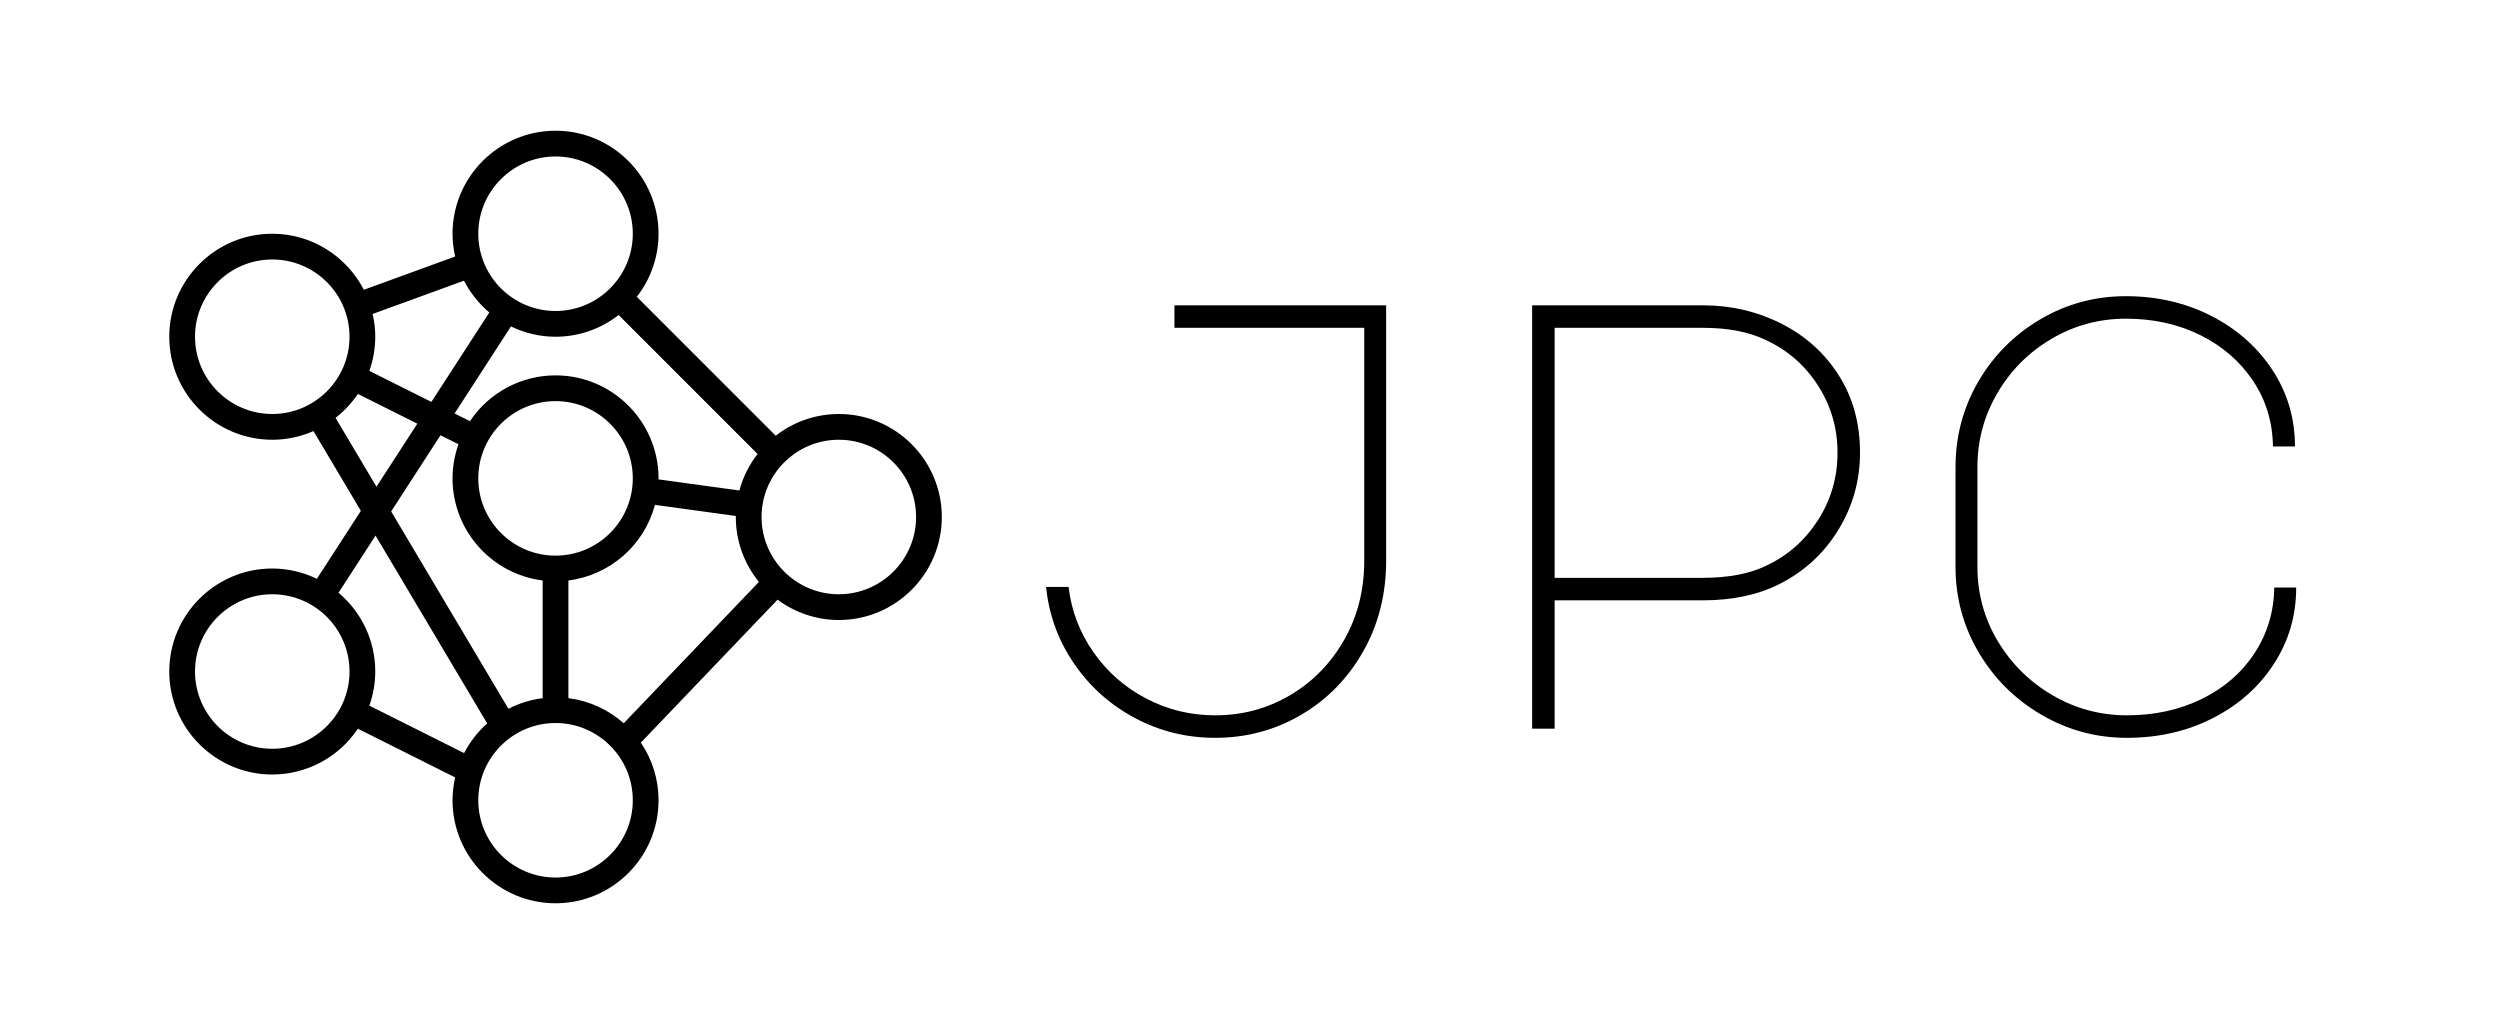
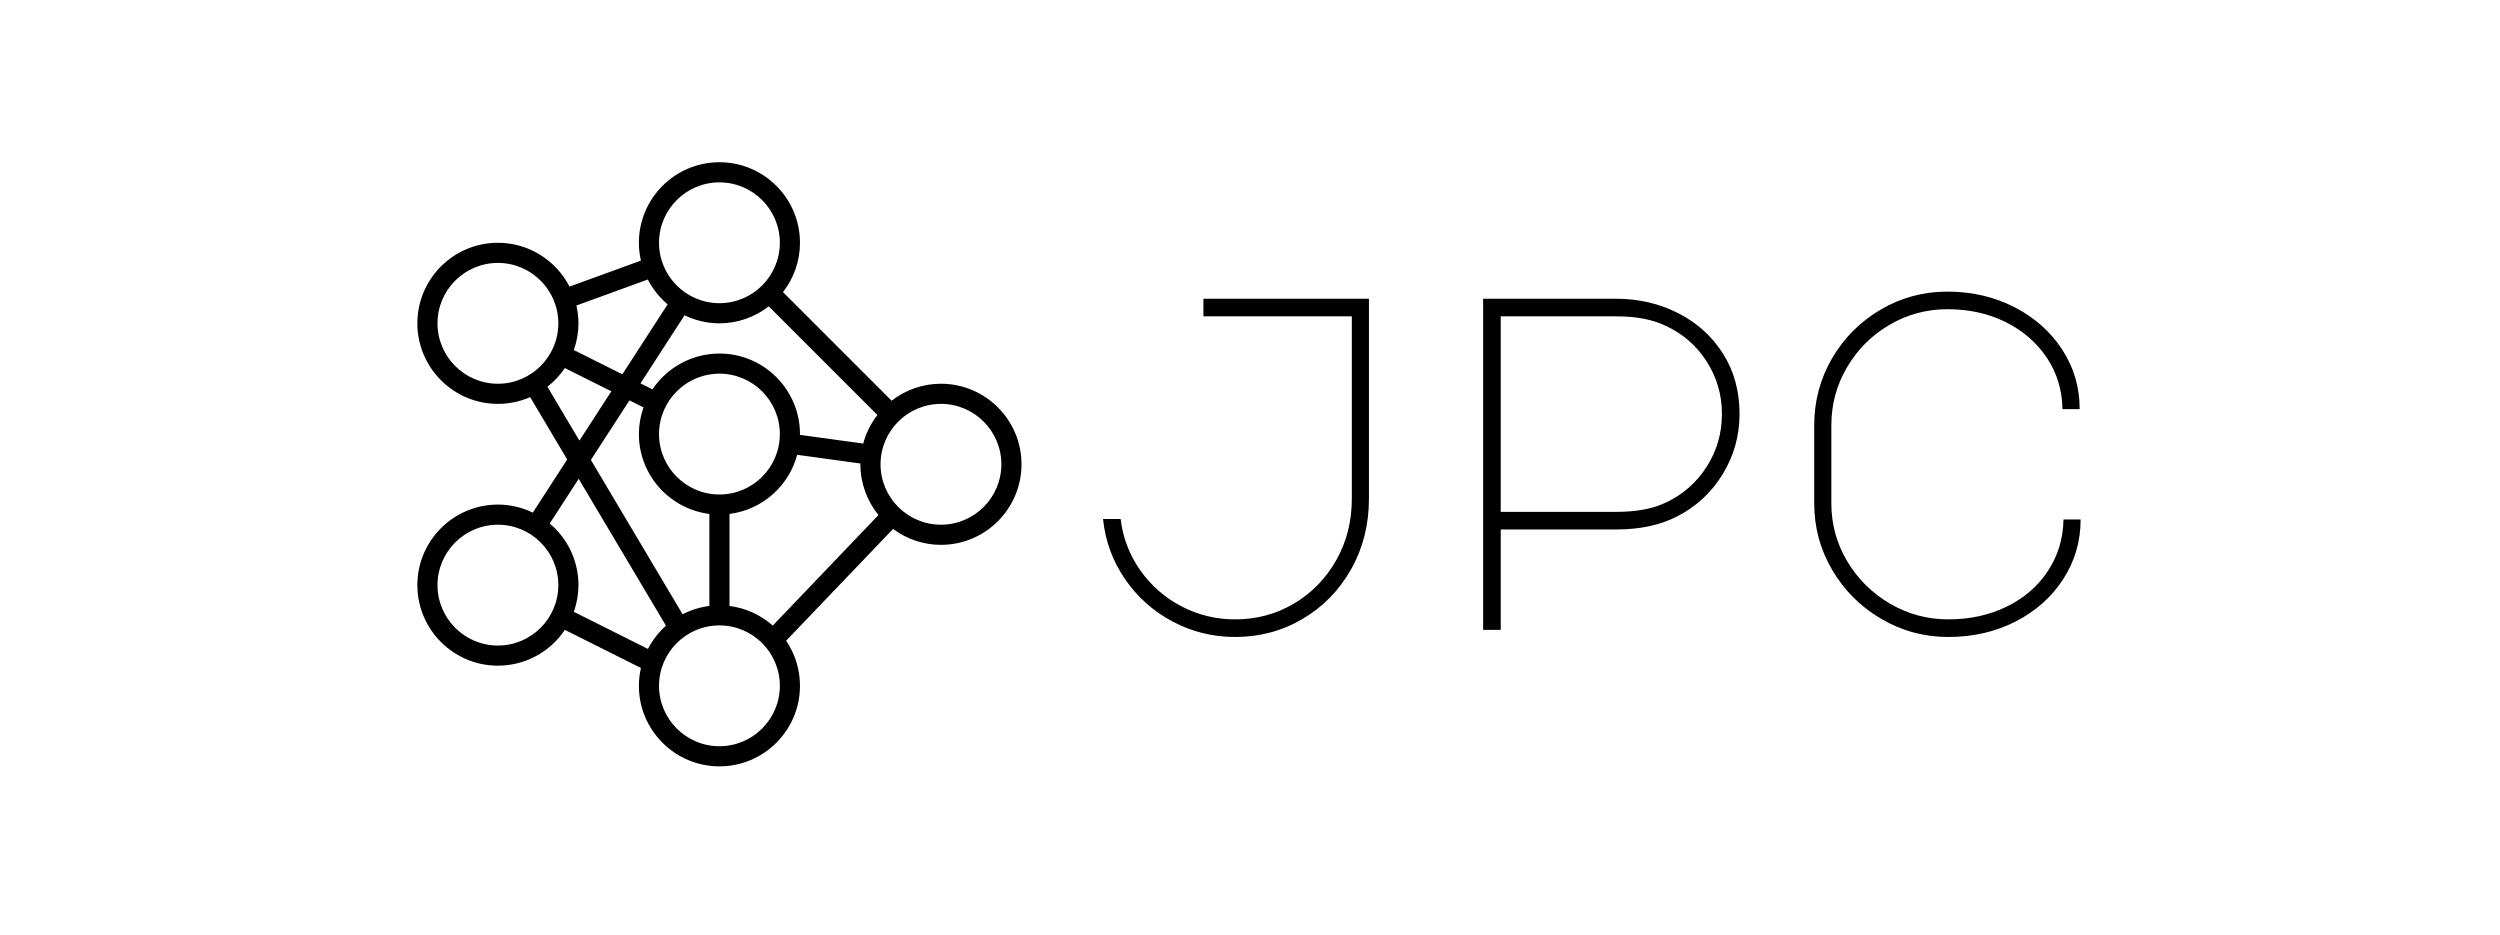
- <svg xmlns="http://www.w3.org/2000/svg" viewBox="171 507 1173 480" version="1.1" style="max-height: 500px" width="1173" height="480">
+ <svg xmlns="http://www.w3.org/2000/svg" viewBox="0 471 1500 561" version="1.1" style="max-height: 500px" width="1500" height="561">
  <rect fill="#ffffff" height="1500" width="1500" />
  <g transform="matrix(0.6666667,0,0,0.6666667,249.3939,567.9103)">
    <svg width="1500" height="545" preserveAspectRatio="xMidYMid meet" data-background-color="#ffffff" viewBox="0 0 396 144">
      <g transform="matrix(1,0,0,1,0.24,0.1676654)" id="tight-bounds">
        <svg width="395.52" height="143.665" viewBox="0 0 395.52 143.665">
          <g>
            <svg width="395.52" height="143.665" viewBox="0 0 672.939 244.431">
              <g transform="matrix(1,0,0,1,277.4185,52.3501)">
                <svg width="395.52" height="139.731" viewBox="0 0 395.52 139.731">
                  <g id="textblocktransform">
                    <svg id="textblock" width="395.52" height="139.731" viewBox="0 0 395.52 139.731">
                      <g>
                        <svg width="395.52" height="139.731" viewBox="0 0 395.52 139.731">
                          <g transform="matrix(1,0,0,1,0,0)">
                            <svg data-palette-color="#001f3f" height="139.731" viewBox="4 -35.55 102.75 36.3" width="395.52">
                              <path id="text-0" data-fill-palette-color="primary" class="wordmark-text-0" fill="#000000" transform="matrix(1,0,0,1,0,0)" opacity="1" d="M17.9 0.75Q14.35 0.75 11.3-0.88 8.25-2.5 6.3-5.35 4.35-8.2 4-11.65L4-11.65 5.85-11.65Q6.2-8.7 7.9-6.28 9.6-3.85 12.23-2.48 14.85-1.1 17.9-1.1L17.9-1.1Q21.25-1.1 24.05-2.75 26.85-4.4 28.5-7.3 30.15-10.2 30.15-13.8L30.15-13.8 30.15-32.95 14.55-32.95 14.55-34.8 31.95-34.8 31.95-13.8Q31.95-9.7 30.08-6.38 28.2-3.05 24.98-1.15 21.75 0.75 17.9 0.75L17.9 0.75ZM45.8-10.55L45.8 0 43.95 0 43.95-34.8 57.95-34.8Q61.45-34.8 64.42-33.3 67.4-31.8 69.15-29.05 70.9-26.3 70.9-22.7L70.9-22.7Q70.9-19.25 69.12-16.35 67.35-13.45 64.3-11.9L64.3-11.9Q61.65-10.55 57.95-10.55L57.95-10.55 45.8-10.55ZM45.8-32.95L45.8-12.4 57.95-12.4Q61.15-12.4 63.2-13.4L63.2-13.4Q65.85-14.65 67.45-17.15 69.05-19.65 69.05-22.7L69.05-22.7Q69.05-25.7 67.45-28.2 65.85-30.7 63.15-31.95L63.15-31.95Q61.1-32.95 57.95-32.95L57.95-32.95 45.8-32.95ZM80.55-13.3Q80.55-10 82.22-7.2 83.9-4.4 86.72-2.75 89.55-1.1 92.84-1.1L92.84-1.1Q96.25-1.1 99-2.45 101.75-3.8 103.32-6.2 104.9-8.6 104.95-11.6L104.95-11.6 106.75-11.6Q106.75-8.15 104.92-5.33 103.09-2.5 99.92-0.88 96.75 0.75 92.84 0.75L92.84 0.75Q89.05 0.75 85.8-1.15 82.55-3.05 80.65-6.28 78.75-9.5 78.75-13.3L78.75-13.3 78.75-21.5Q78.75-25.3 80.62-28.53 82.5-31.75 85.72-33.65 88.95-35.55 92.75-35.55L92.75-35.55Q96.59-35.55 99.77-33.93 102.95-32.3 104.8-29.48 106.65-26.65 106.65-23.2L106.65-23.2 104.84-23.2Q104.8-26.2 103.2-28.6 101.59-31 98.87-32.35 96.15-33.7 92.75-33.7L92.75-33.7Q89.45-33.7 86.65-32.05 83.84-30.4 82.2-27.6 80.55-24.8 80.55-21.5L80.55-21.5 80.55-13.3Z" />
                            </svg>
                          </g>
                        </svg>
                      </g>
                    </svg>
                  </g>
                </svg>
              </g>
              <g>
                <svg width="244.431" height="244.431" viewBox="0 0 244.431 244.431">
                  <g>
                    <svg id="icon-0" data-fill-palette-color="accent" class="icon-icon-0" width="244.431" height="244.431" xml:space="preserve" style="enable-background:new 0 0 64 64;" viewBox="2 2 60 60" y="0" x="0" version="1.1">
                      <path data-fill-palette-color="accent" fill="#000000" d="M13.464 36.8A7.94 7.94 0 0 0 10 36C5.589 36 2 39.589 2 44S5.589 52 10 52A8 8 0 0 0 16.648 48.443L24.205 52.226A8 8 0 0 0 24 54C24 58.411 27.589 62 32 62S40 58.411 40 54A7.95 7.95 0 0 0 38.625 49.522L49.244 38.419A7.96 7.96 0 0 0 54 40C58.411 40 62 36.411 62 32S58.411 24 54 24A7.95 7.95 0 0 0 49.102 25.688L38.312 14.898A7.95 7.95 0 0 0 40 10C40 5.589 36.411 2 32 2S24 5.589 24 10C24 10.608 24.074 11.199 24.204 11.769L17.112 14.353C15.782 11.772 13.097 10 10 10 5.589 10 2 13.589 2 18S5.589 26 10 26A7.9 7.9 0 0 0 13.2 25.327L16.881 31.522zM10 50C6.691 50 4 47.309 4 44S6.691 38 10 38 16 40.691 16 44 13.309 50 10 50M17.539 46.651A8 8 0 0 0 18 44 7.98 7.98 0 0 0 15.145 37.883L18.021 33.441 26.692 48.032A8 8 0 0 0 24.898 50.335zM32 18A7.95 7.95 0 0 0 36.898 16.312L47.689 27.103A8 8 0 0 0 46.279 29.942L39.997 29.078C39.996 29.052 40 29.026 40 29 40 24.589 36.411 21 32 21A8 8 0 0 0 25.352 24.557L24.159 23.961 28.537 17.2C29.586 17.707 30.758 18 32 18M33 46.069V36.93A8.01 8.01 0 0 0 39.722 31.058L46.004 31.922C46.004 31.948 46 31.974 46 32 46 33.91 46.674 35.663 47.795 37.04L37.295 48.019A7.97 7.97 0 0 0 33 46.069M32 23C35.309 23 38 25.691 38 29S35.309 35 32 35 26 32.309 26 29 28.691 23 32 23M24.461 26.349A8 8 0 0 0 24 29C24 33.072 27.06 36.436 31 36.931V46.07A7.9 7.9 0 0 0 28.342 46.894L19.234 31.567 23.065 25.651zM32 60C28.691 60 26 57.309 26 54S28.691 48 32 48 38 50.691 38 54 35.309 60 32 60M54 26C57.309 26 60 28.691 60 32S57.309 38 54 38 48 35.309 48 32 50.691 26 54 26M32 4C35.309 4 38 6.691 38 10S35.309 16 32 16 26 13.309 26 10 28.691 4 32 4M24.888 13.647A8.1 8.1 0 0 0 26.855 16.117L22.359 23.061 17.539 20.651A8 8 0 0 0 18 18C18 17.392 17.926 16.801 17.796 16.231zM4 18C4 14.691 6.691 12 10 12S16 14.691 16 18 13.309 24 10 24 4 21.309 4 18M14.915 24.299A8 8 0 0 0 16.648 22.443L21.265 24.751 18.094 29.648z" />
                    </svg>
                  </g>
                </svg>
              </g>
            </svg>
          </g>
          <defs />
        </svg>
        <rect visibility="hidden" stroke="none" fill="none" height="143.665" width="395.52" />
      </g>
    </svg>
  </g>
</svg>
